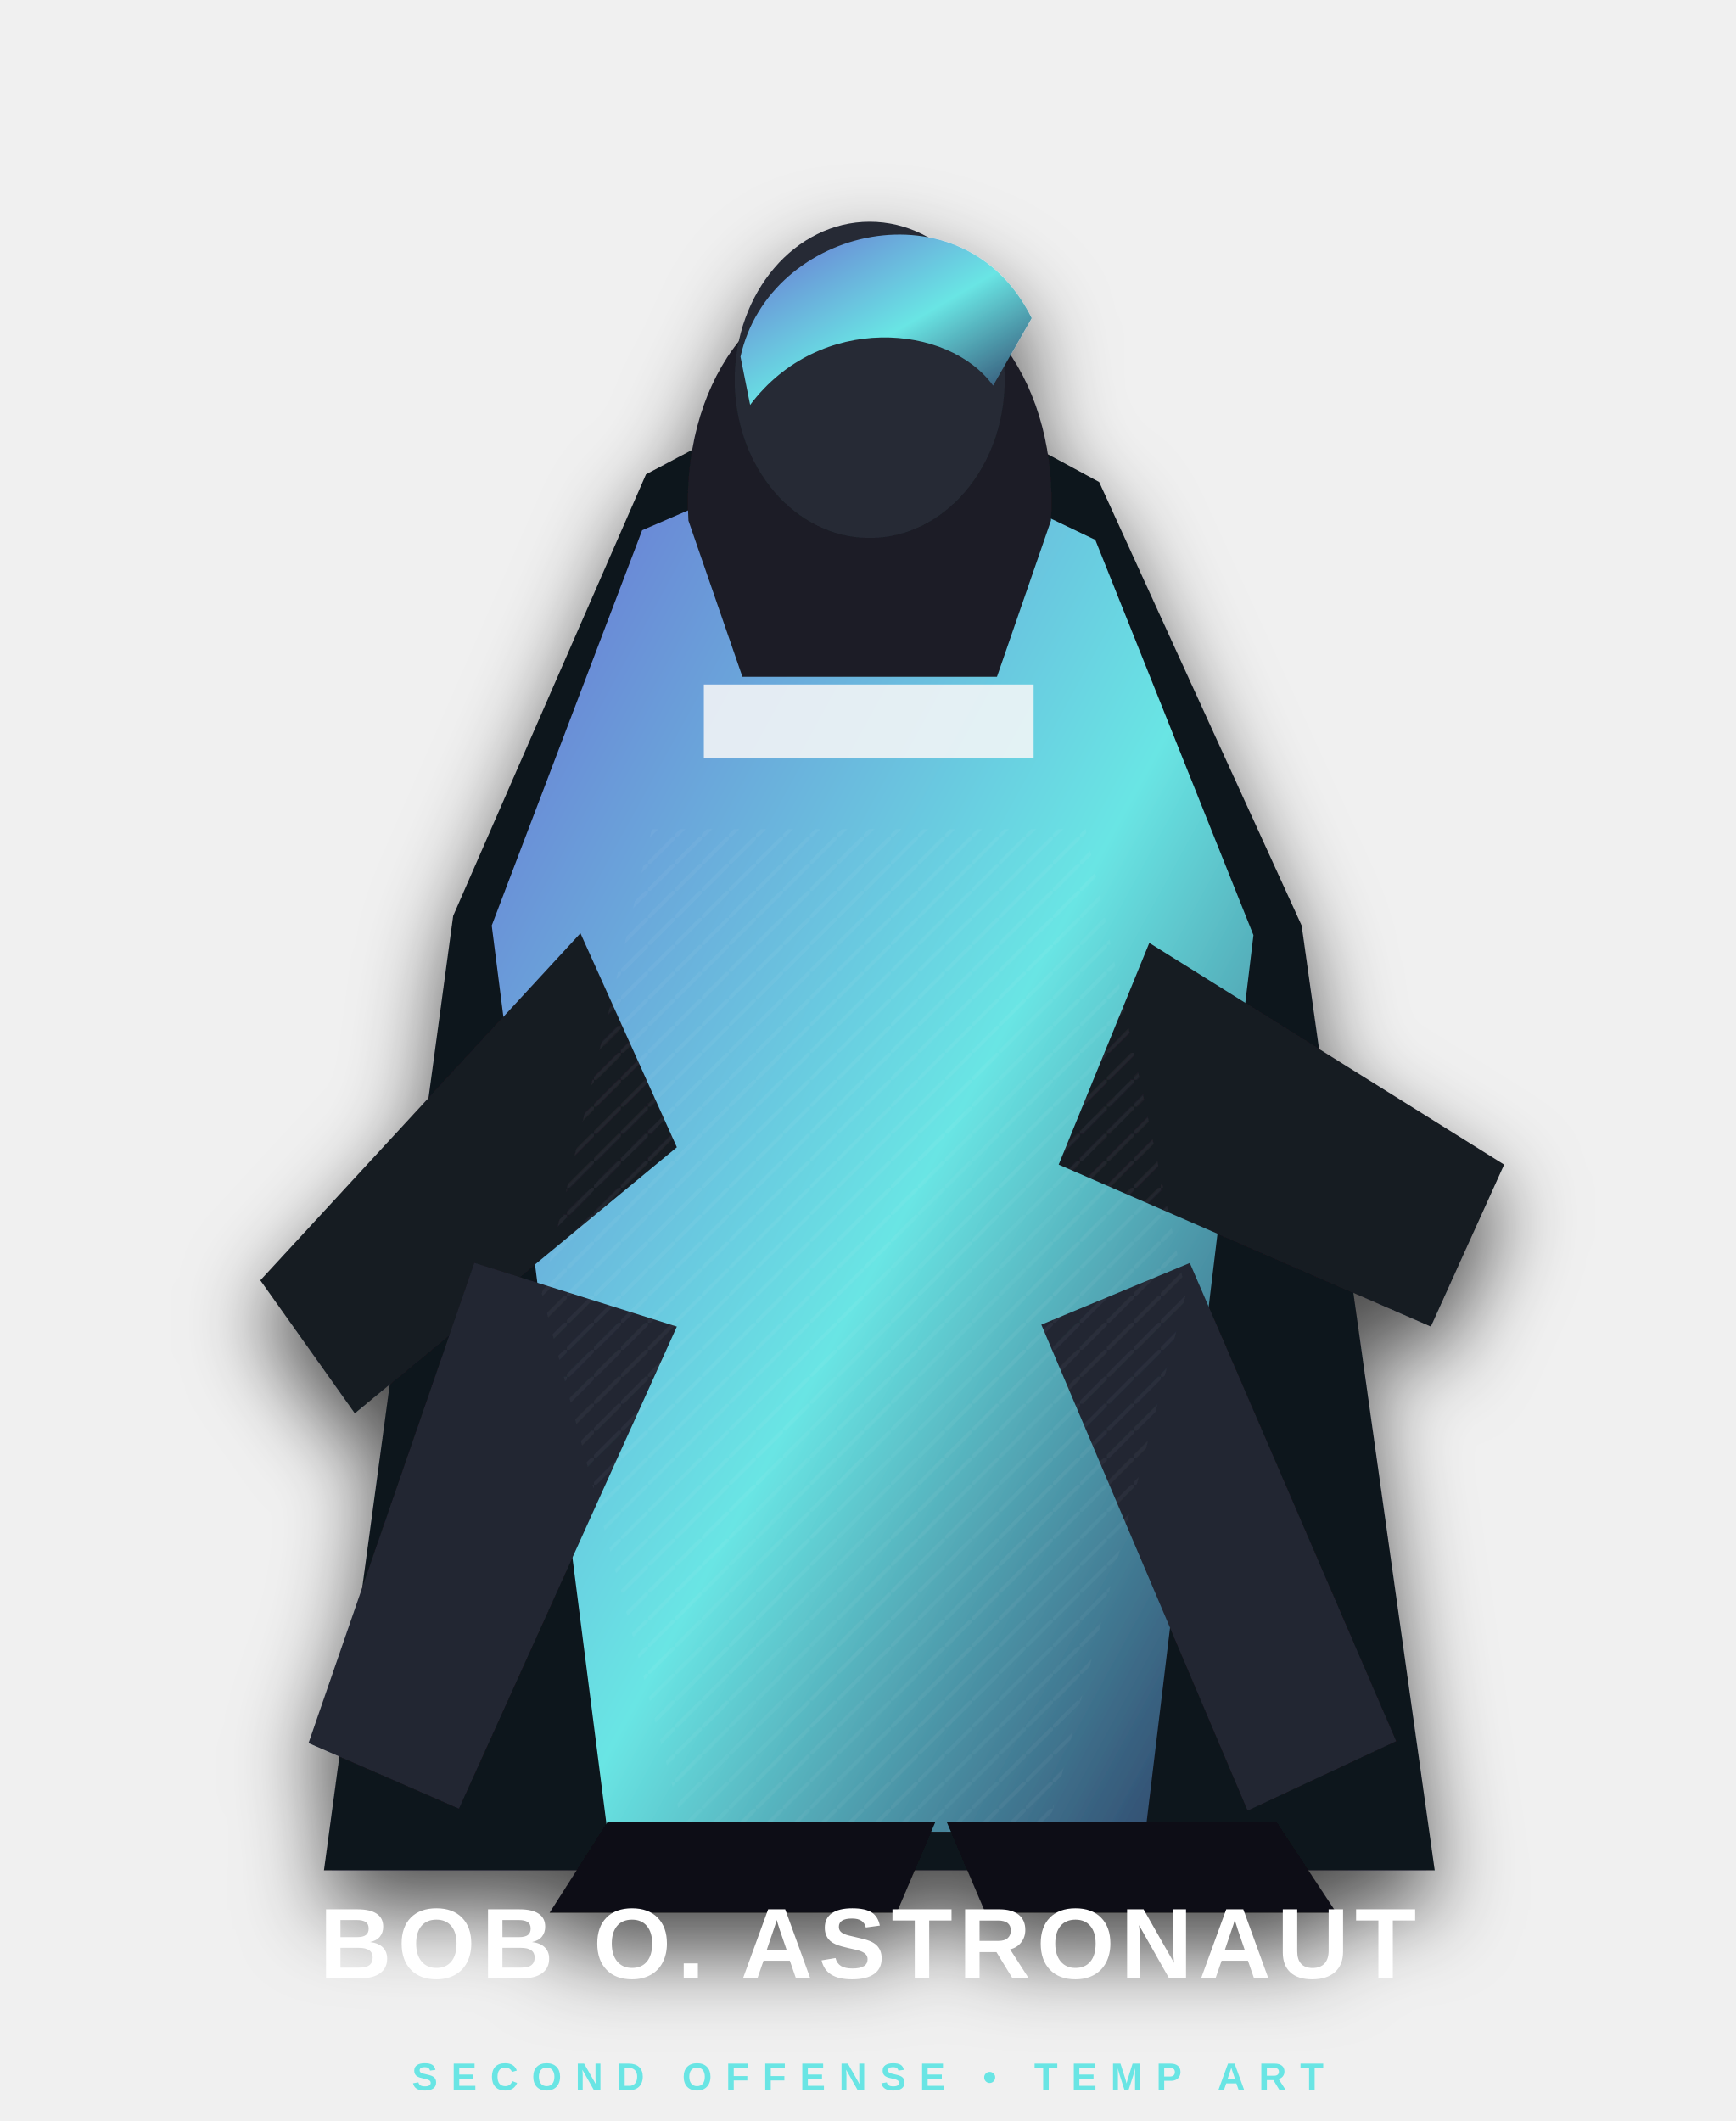
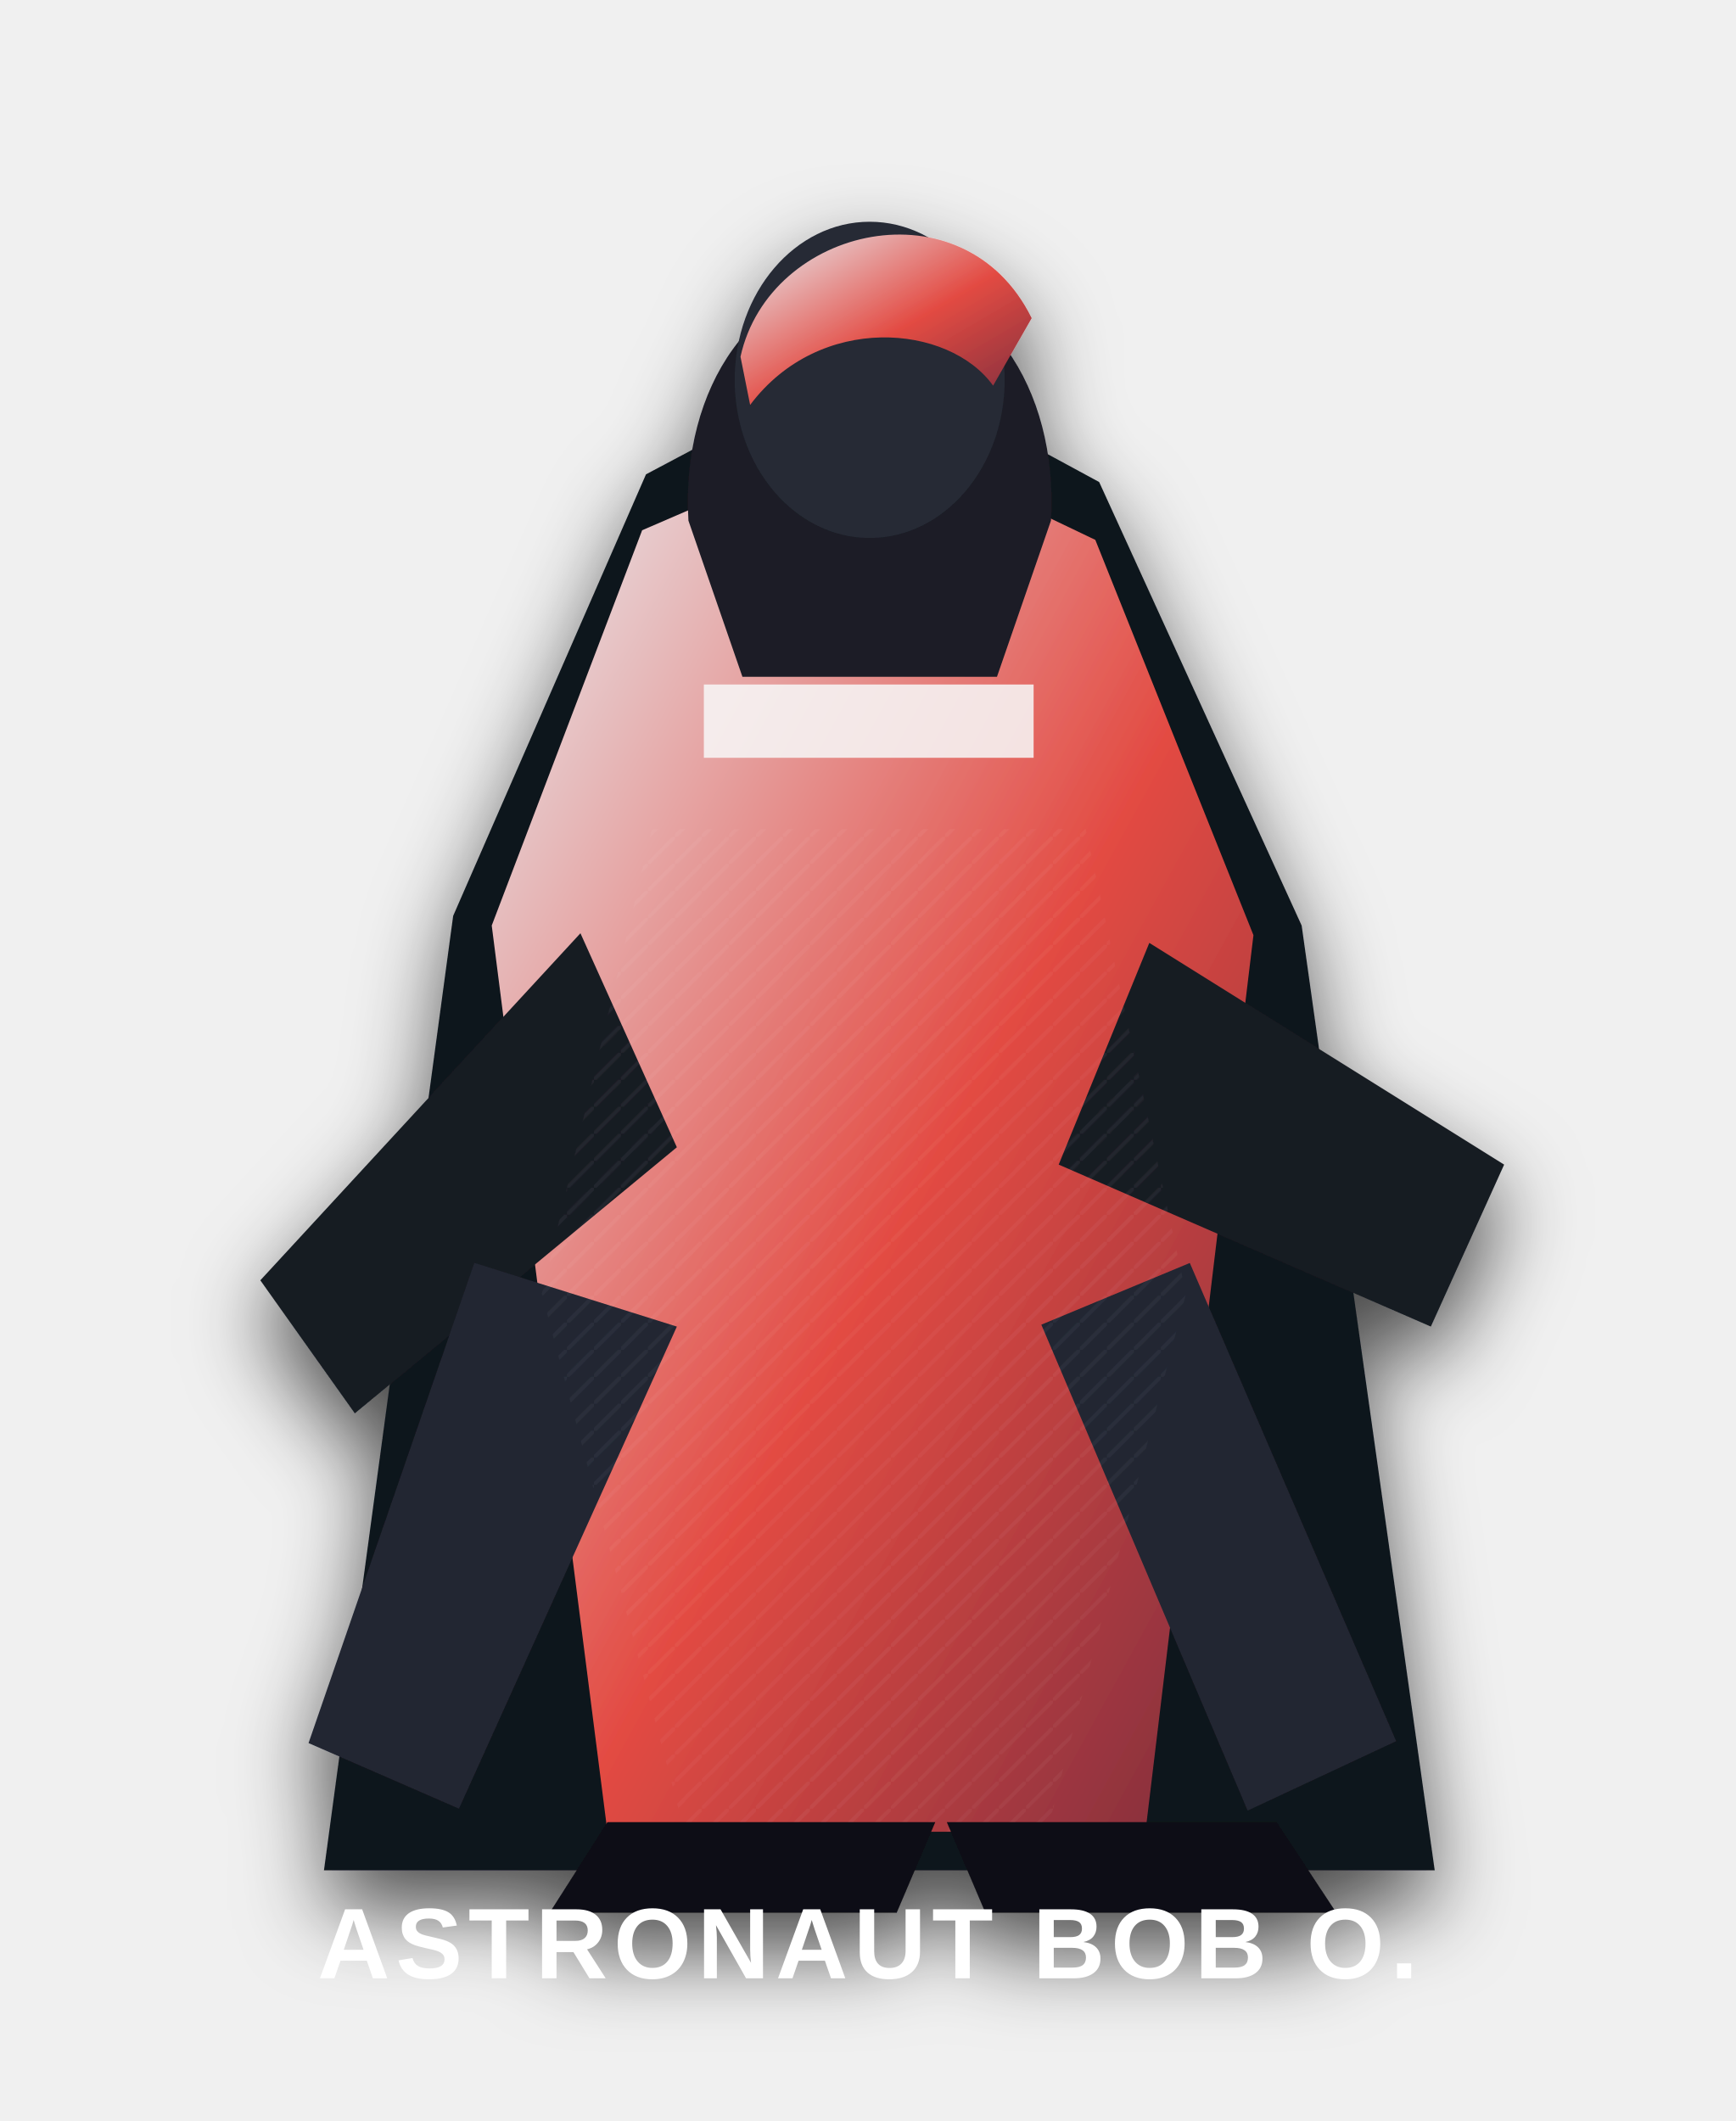
<svg xmlns="http://www.w3.org/2000/svg" viewBox="0 0 900 1100">
  <defs>
    <linearGradient id="g" x1="0" y1="0" x2="1" y2="1">
-       <stop stop-color="#6b6ed2" />
-       <stop offset=".55" stop-color="#69e5e4" />
-       <stop offset="1" stop-color="#29365f" />
+       <stop stop-color="#e8f2f7" />
+       <stop offset=".55" stop-color="#e34b43" />
+       <stop offset="1" stop-color="#7c2d3d" />
    </linearGradient>
    <filter id="shadow" x="-30%" y="-30%" width="160%" height="160%">
      <feDropShadow dx="0" dy="20" stdDeviation="22" flood-color="#000" flood-opacity=".68" />
    </filter>
    <pattern id="scan" width="14" height="14" patternUnits="userSpaceOnUse">
      <path d="M0 14L14 0" stroke="#fff" stroke-opacity=".09" stroke-width="2" />
    </pattern>
  </defs>
  <g filter="url(#shadow)">
    <path d="M168 970L235 475 335 246 450 185 570 250 675 480 744 970Z" fill="#11141b" />
    <path d="M255 480L333 275 451 224 568 280 650 485 594 950H315Z" fill="url(#g)" />
    <path d="M357 270c-4-69 34-126 94-126s98 57 94 126l-28 81H385Z" fill="#1b1e26" />
    <ellipse cx="451" cy="197" rx="70" ry="82" fill="#262a35" />
    <path d="M384 185c15-68 116-91 151-20l-20 35c-23-32-90-38-126 10Z" fill="url(#g)" />
    <path d="M301 484L135 664 184 733 351 595Z" fill="#191c24" />
    <path d="M596 489L780 604 742 688 549 604Z" fill="#191c24" />
    <path d="M246 655L160 904 238 938 351 688Z" fill="#222733" />
    <path d="M617 655L724 903 647 939 540 687Z" fill="#222733" />
    <path d="M365 355h171v38H365z" fill="#f7f7f7" opacity=".86" />
    <path d="M338 430h225l52 241-72 279H355l-74-279Z" fill="url(#scan)" opacity=".42" />
    <path d="M315 945h170l-20 47H285zM491 945h171l31 47H511z" fill="#0b0d12" />
  </g>
-   <text x="450" y="1026" text-anchor="middle" fill="#fff" font-family="Arial Black,Arial" font-size="52" font-weight="900" letter-spacing="3">BOB O. ASTRONAUT</text>
-   <text x="450" y="1084" text-anchor="middle" fill="#69e5e4" font-family="Arial, sans-serif" font-size="20" font-weight="800" letter-spacing="7">SECOND OFFENSE • TEMP ART</text>
+   <text x="450" y="1026" text-anchor="middle" fill="#fff" font-family="Arial Black,Arial" font-size="52" font-weight="900" letter-spacing="3">ASTRONAUT BOB O.</text>
</svg>
